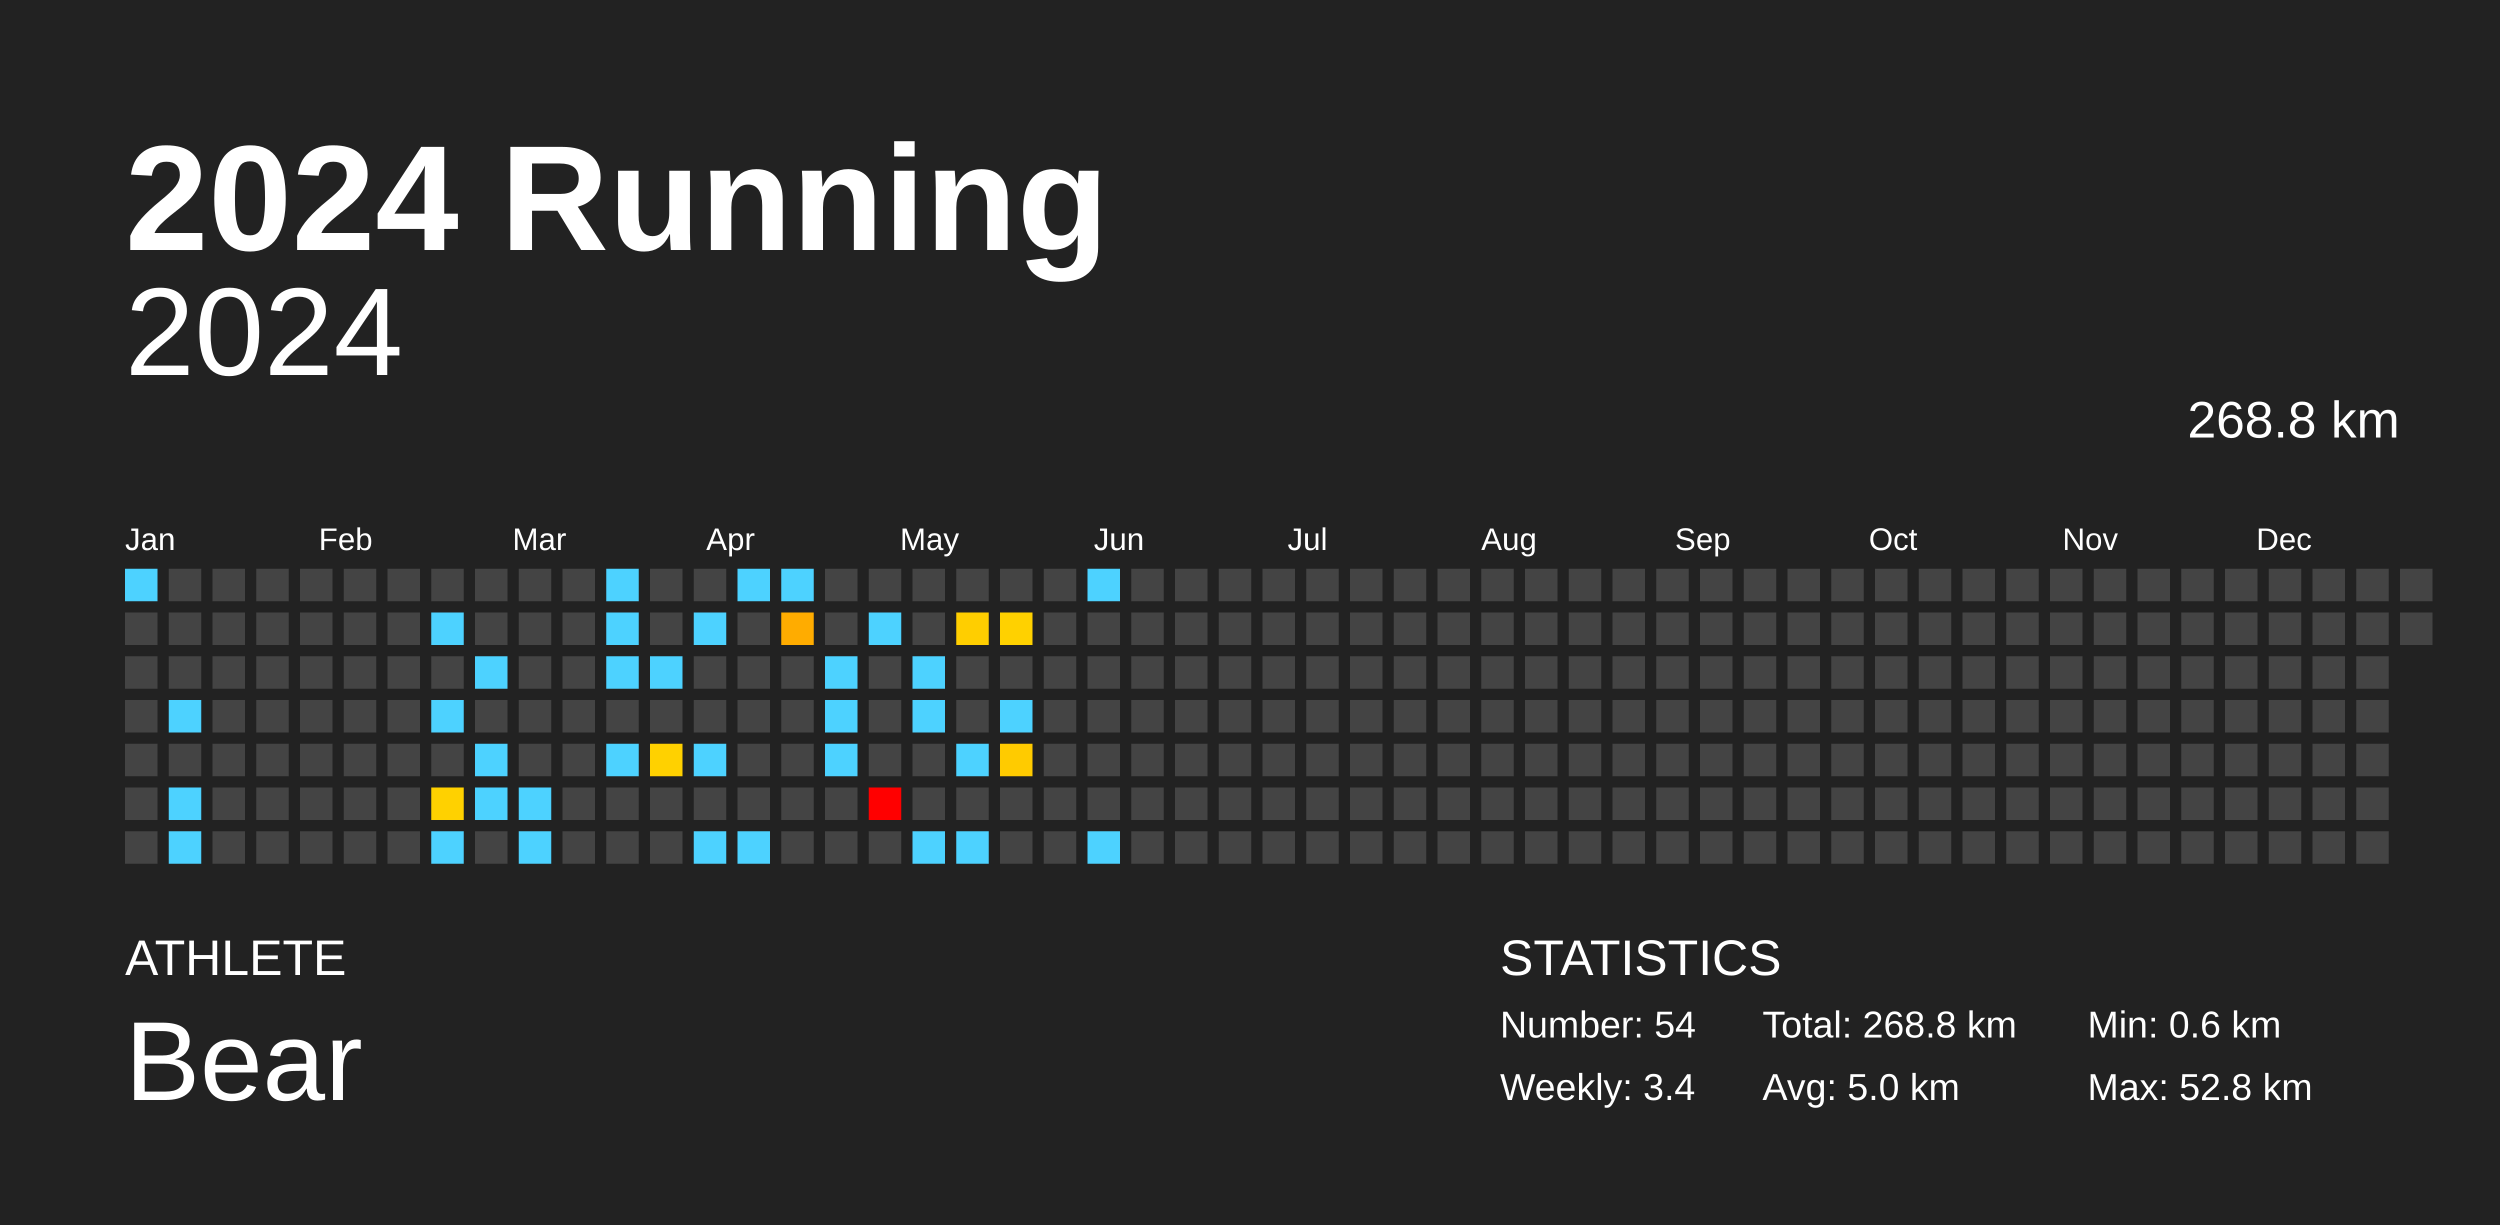
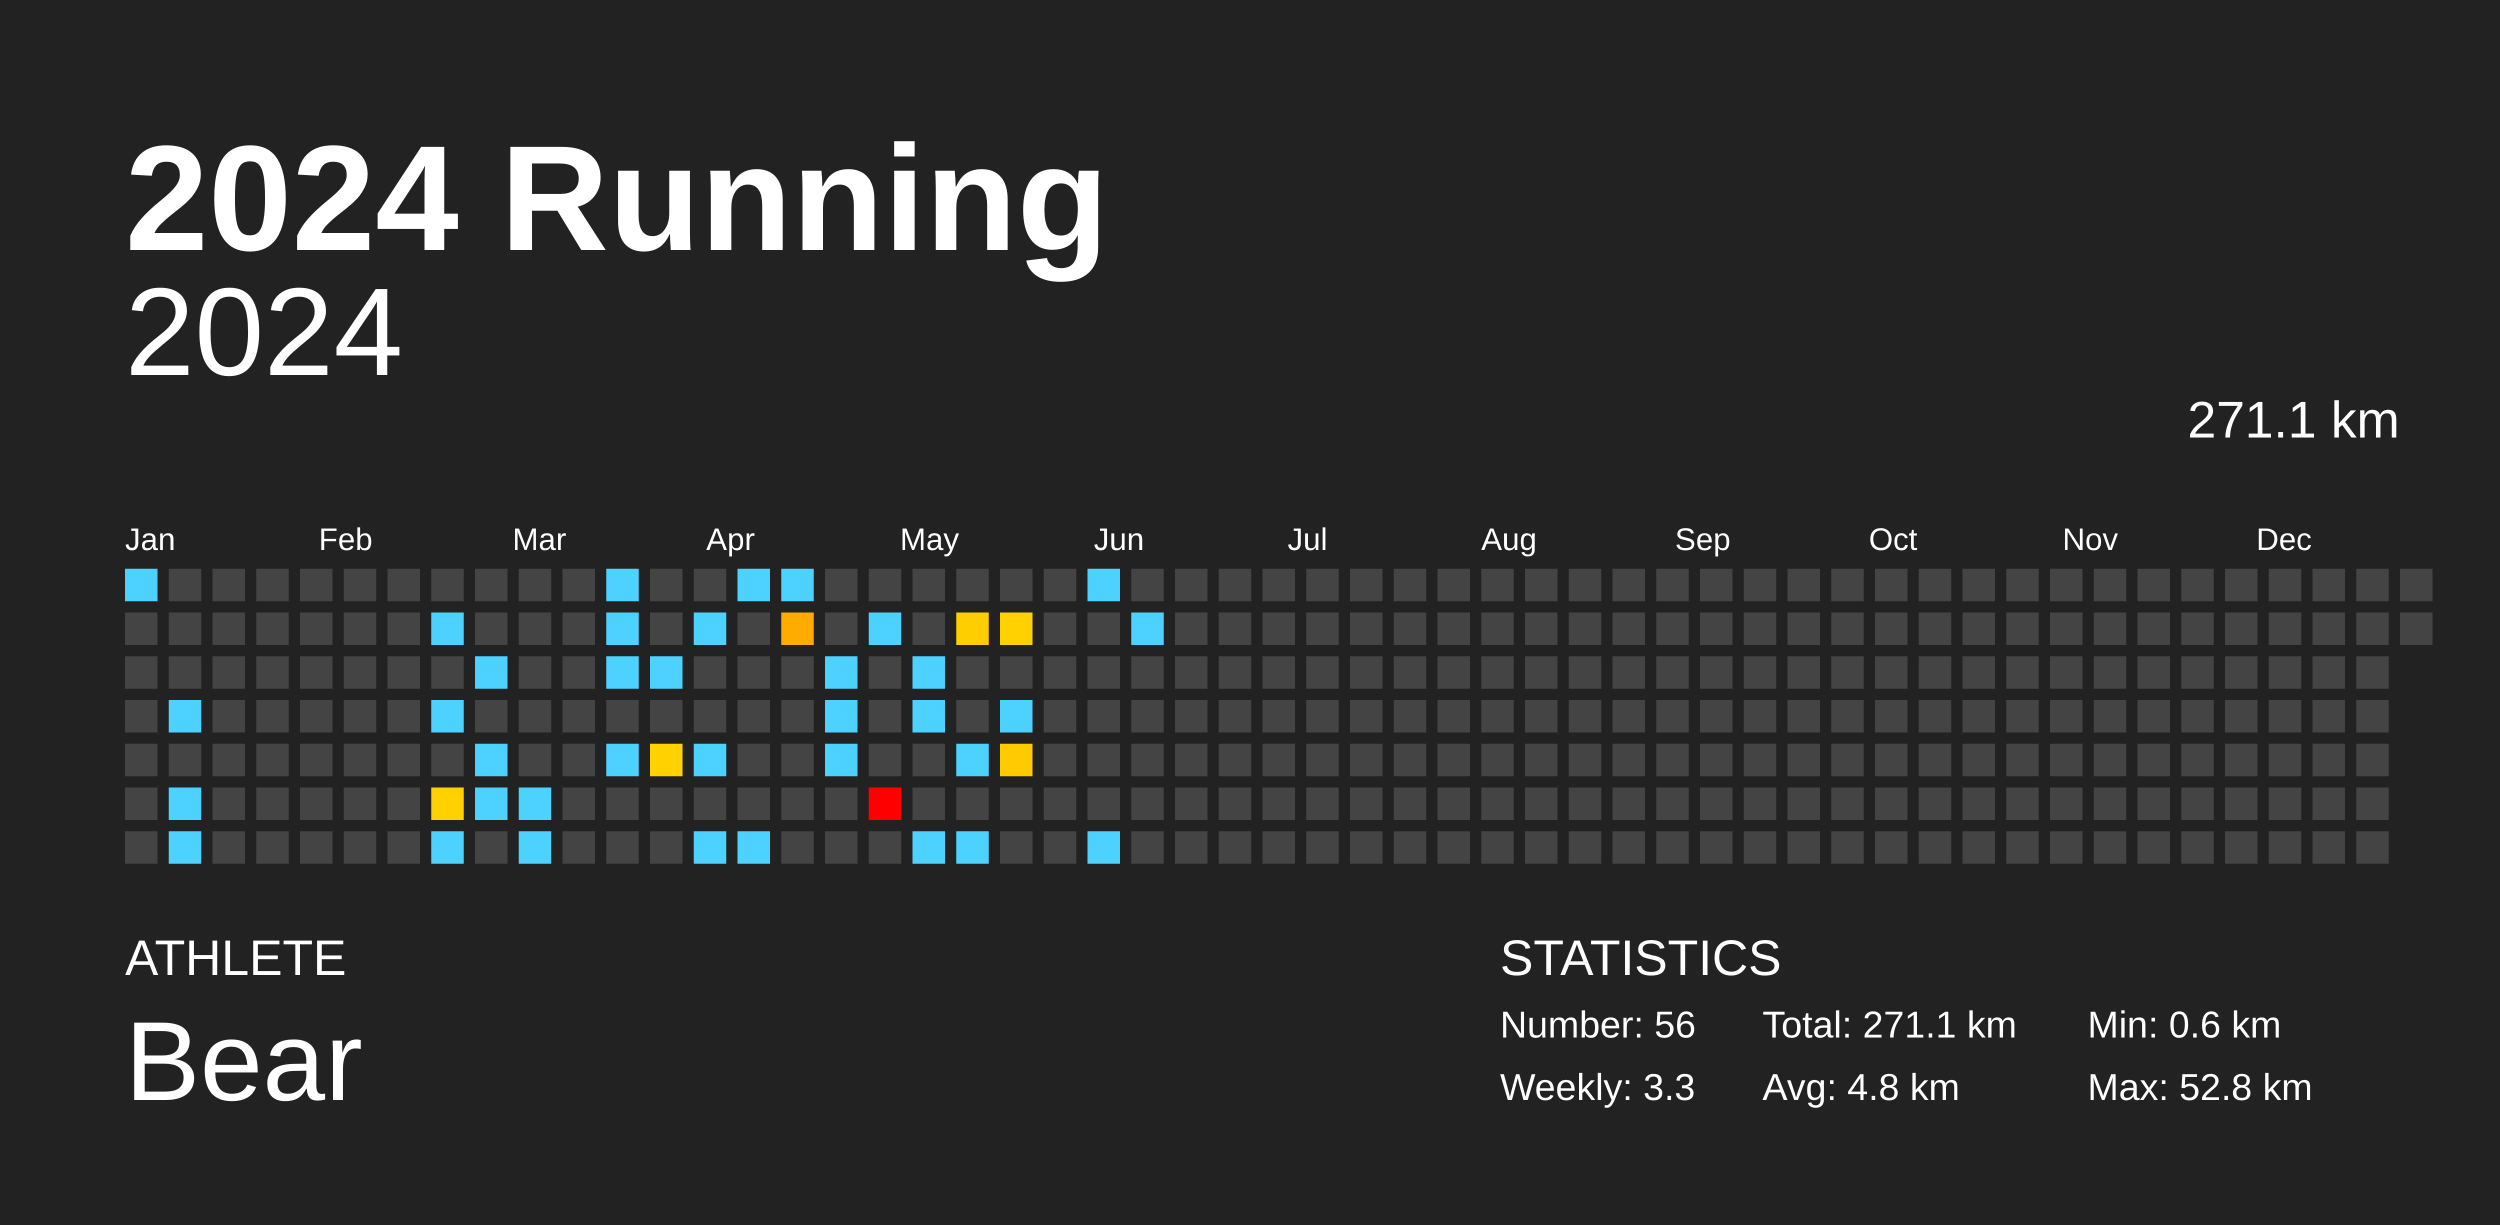
<svg xmlns="http://www.w3.org/2000/svg" baseProfile="full" height="98mm" version="1.1" viewBox="0,0,200,98" width="200mm">
  <defs />
  <rect fill="#222222" height="98" width="200" x="0" y="0" />
  <text fill="#FFFFFF" style="font-size:12px; font-family:Arial; font-weight:bold;" x="10" y="20">2024 Running</text>
  <text fill="#FFFFFF" style="font-size:4px; font-family:Arial" x="10" y="78">ATHLETE</text>
  <text fill="#FFFFFF" style="font-size:9px; font-family:Arial" x="10" y="88">Bear</text>
  <text fill="#FFFFFF" style="font-size:4px; font-family:Arial" x="120" y="78">STATISTICS</text>
-   <text fill="#FFFFFF" style="font-size:3px; font-family:Arial" x="120" y="83">Number: 54</text>
-   <text fill="#FFFFFF" style="font-size:3px; font-family:Arial" x="120" y="88">Weekly: 3.4</text>
-   <text fill="#FFFFFF" style="font-size:3px; font-family:Arial" x="141" y="83">Total: 268.8 km</text>
-   <text fill="#FFFFFF" style="font-size:3px; font-family:Arial" x="141" y="88">Avg: 5.0 km</text>
+   <text fill="#FFFFFF" style="font-size:3px; font-family:Arial" x="120" y="83">Number: 56</text>
+   <text fill="#FFFFFF" style="font-size:3px; font-family:Arial" x="120" y="88">Weekly: 3.3</text>
+   <text fill="#FFFFFF" style="font-size:3px; font-family:Arial" x="141" y="83">Total: 271.1 km</text>
+   <text fill="#FFFFFF" style="font-size:3px; font-family:Arial" x="141" y="88">Avg: 4.8 km</text>
  <text fill="#FFFFFF" style="font-size:3px; font-family:Arial" x="167" y="83">Min: 0.6 km</text>
  <text fill="#FFFFFF" style="font-size:3px; font-family:Arial" x="167" y="88">Max: 52.8 km</text>
  <text alignment-baseline="hanging" fill="#FFFFFF" style="font-size:10.0px; font-family:Arial;" x="10" y="30">2024</text>
-   <text alignment-baseline="hanging" fill="#FFFFFF" style="font-size:4.125px; font-family:Arial;" x="175" y="35">268.8 km</text>
+   <text alignment-baseline="hanging" fill="#FFFFFF" style="font-size:4.125px; font-family:Arial;" x="175" y="35">271.1 km</text>
  <text fill="#FFFFFF" style="font-size:2.5px; font-family:Arial" x="10.0" y="44">Jan</text>
  <text fill="#FFFFFF" style="font-size:2.5px; font-family:Arial" x="25.5" y="44">Feb</text>
  <text fill="#FFFFFF" style="font-size:2.5px; font-family:Arial" x="41.0" y="44">Mar</text>
  <text fill="#FFFFFF" style="font-size:2.5px; font-family:Arial" x="56.5" y="44">Apr</text>
  <text fill="#FFFFFF" style="font-size:2.5px; font-family:Arial" x="72.0" y="44">May</text>
  <text fill="#FFFFFF" style="font-size:2.5px; font-family:Arial" x="87.5" y="44">Jun</text>
  <text fill="#FFFFFF" style="font-size:2.5px; font-family:Arial" x="103.0" y="44">Jul</text>
  <text fill="#FFFFFF" style="font-size:2.5px; font-family:Arial" x="118.5" y="44">Aug</text>
  <text fill="#FFFFFF" style="font-size:2.5px; font-family:Arial" x="134.0" y="44">Sep</text>
  <text fill="#FFFFFF" style="font-size:2.5px; font-family:Arial" x="149.5" y="44">Oct</text>
  <text fill="#FFFFFF" style="font-size:2.5px; font-family:Arial" x="165.0" y="44">Nov</text>
  <text fill="#FFFFFF" style="font-size:2.5px; font-family:Arial" x="180.5" y="44">Dec</text>
  <rect fill="#4dd2ff" height="2.6" width="2.6" x="10.0" y="45.5" />
  <rect fill="#444444" height="2.6" width="2.6" x="10.0" y="49.0" />
  <rect fill="#444444" height="2.6" width="2.6" x="10.0" y="52.5" />
  <rect fill="#444444" height="2.6" width="2.6" x="10.0" y="56.0" />
  <rect fill="#444444" height="2.6" width="2.6" x="10.0" y="59.5" />
  <rect fill="#444444" height="2.6" width="2.6" x="10.0" y="63.0" />
  <rect fill="#444444" height="2.6" width="2.6" x="10.0" y="66.5" />
  <rect fill="#444444" height="2.6" width="2.6" x="13.5" y="45.5" />
  <rect fill="#444444" height="2.6" width="2.6" x="13.5" y="49.0" />
  <rect fill="#444444" height="2.6" width="2.6" x="13.5" y="52.5" />
  <rect fill="#4dd2ff" height="2.6" width="2.6" x="13.5" y="56.0" />
  <rect fill="#444444" height="2.6" width="2.6" x="13.5" y="59.5" />
  <rect fill="#4dd2ff" height="2.6" width="2.6" x="13.5" y="63.0" />
  <rect fill="#4dd2ff" height="2.6" width="2.6" x="13.5" y="66.5" />
  <rect fill="#444444" height="2.6" width="2.6" x="17.0" y="45.5" />
  <rect fill="#444444" height="2.6" width="2.6" x="17.0" y="49.0" />
  <rect fill="#444444" height="2.6" width="2.6" x="17.0" y="52.5" />
  <rect fill="#444444" height="2.6" width="2.6" x="17.0" y="56.0" />
  <rect fill="#444444" height="2.6" width="2.6" x="17.0" y="59.5" />
  <rect fill="#444444" height="2.6" width="2.6" x="17.0" y="63.0" />
  <rect fill="#444444" height="2.6" width="2.6" x="17.0" y="66.5" />
  <rect fill="#444444" height="2.6" width="2.6" x="20.5" y="45.5" />
  <rect fill="#444444" height="2.6" width="2.6" x="20.5" y="49.0" />
  <rect fill="#444444" height="2.6" width="2.6" x="20.5" y="52.5" />
  <rect fill="#444444" height="2.6" width="2.6" x="20.5" y="56.0" />
  <rect fill="#444444" height="2.6" width="2.6" x="20.5" y="59.5" />
  <rect fill="#444444" height="2.6" width="2.6" x="20.5" y="63.0" />
  <rect fill="#444444" height="2.6" width="2.6" x="20.5" y="66.5" />
  <rect fill="#444444" height="2.6" width="2.6" x="24.0" y="45.5" />
  <rect fill="#444444" height="2.6" width="2.6" x="24.0" y="49.0" />
  <rect fill="#444444" height="2.6" width="2.6" x="24.0" y="52.5" />
  <rect fill="#444444" height="2.6" width="2.6" x="24.0" y="56.0" />
  <rect fill="#444444" height="2.6" width="2.6" x="24.0" y="59.5" />
  <rect fill="#444444" height="2.6" width="2.6" x="24.0" y="63.0" />
  <rect fill="#444444" height="2.6" width="2.6" x="24.0" y="66.5" />
  <rect fill="#444444" height="2.6" width="2.6" x="27.5" y="45.5" />
  <rect fill="#444444" height="2.6" width="2.6" x="27.5" y="49.0" />
  <rect fill="#444444" height="2.6" width="2.6" x="27.5" y="52.5" />
  <rect fill="#444444" height="2.6" width="2.6" x="27.5" y="56.0" />
  <rect fill="#444444" height="2.6" width="2.6" x="27.5" y="59.5" />
  <rect fill="#444444" height="2.6" width="2.6" x="27.5" y="63.0" />
  <rect fill="#444444" height="2.6" width="2.6" x="27.5" y="66.5" />
  <rect fill="#444444" height="2.6" width="2.6" x="31.0" y="45.5" />
  <rect fill="#444444" height="2.6" width="2.6" x="31.0" y="49.0" />
  <rect fill="#444444" height="2.6" width="2.6" x="31.0" y="52.5" />
  <rect fill="#444444" height="2.6" width="2.6" x="31.0" y="56.0" />
  <rect fill="#444444" height="2.6" width="2.6" x="31.0" y="59.5" />
  <rect fill="#444444" height="2.6" width="2.6" x="31.0" y="63.0" />
  <rect fill="#444444" height="2.6" width="2.6" x="31.0" y="66.5" />
  <rect fill="#444444" height="2.6" width="2.6" x="34.5" y="45.5" />
  <rect fill="#4dd2ff" height="2.6" width="2.6" x="34.5" y="49.0" />
  <rect fill="#444444" height="2.6" width="2.6" x="34.5" y="52.5" />
  <rect fill="#4dd2ff" height="2.6" width="2.6" x="34.5" y="56.0" />
  <rect fill="#444444" height="2.6" width="2.6" x="34.5" y="59.5" />
  <rect fill="#ffd100" height="2.6" width="2.6" x="34.5" y="63.0" />
  <rect fill="#4dd2ff" height="2.6" width="2.6" x="34.5" y="66.5" />
  <rect fill="#444444" height="2.6" width="2.6" x="38.0" y="45.5" />
  <rect fill="#444444" height="2.6" width="2.6" x="38.0" y="49.0" />
  <rect fill="#4dd2ff" height="2.6" width="2.6" x="38.0" y="52.5" />
  <rect fill="#444444" height="2.6" width="2.6" x="38.0" y="56.0" />
  <rect fill="#4dd2ff" height="2.6" width="2.6" x="38.0" y="59.5" />
  <rect fill="#4dd2ff" height="2.6" width="2.6" x="38.0" y="63.0" />
  <rect fill="#444444" height="2.6" width="2.6" x="38.0" y="66.5" />
  <rect fill="#444444" height="2.6" width="2.6" x="41.5" y="45.5" />
  <rect fill="#444444" height="2.6" width="2.6" x="41.5" y="49.0" />
  <rect fill="#444444" height="2.6" width="2.6" x="41.5" y="52.5" />
  <rect fill="#444444" height="2.6" width="2.6" x="41.5" y="56.0" />
  <rect fill="#444444" height="2.6" width="2.6" x="41.5" y="59.5" />
  <rect fill="#4dd2ff" height="2.6" width="2.6" x="41.5" y="63.0" />
  <rect fill="#4dd2ff" height="2.6" width="2.6" x="41.5" y="66.5" />
  <rect fill="#444444" height="2.6" width="2.6" x="45.0" y="45.5" />
  <rect fill="#444444" height="2.6" width="2.6" x="45.0" y="49.0" />
  <rect fill="#444444" height="2.6" width="2.6" x="45.0" y="52.5" />
  <rect fill="#444444" height="2.6" width="2.6" x="45.0" y="56.0" />
  <rect fill="#444444" height="2.6" width="2.6" x="45.0" y="59.5" />
  <rect fill="#444444" height="2.6" width="2.6" x="45.0" y="63.0" />
  <rect fill="#444444" height="2.6" width="2.6" x="45.0" y="66.5" />
  <rect fill="#4dd2ff" height="2.6" width="2.6" x="48.5" y="45.5" />
  <rect fill="#4dd2ff" height="2.6" width="2.6" x="48.5" y="49.0" />
  <rect fill="#4dd2ff" height="2.6" width="2.6" x="48.5" y="52.5" />
  <rect fill="#444444" height="2.6" width="2.6" x="48.5" y="56.0" />
  <rect fill="#4dd2ff" height="2.6" width="2.6" x="48.5" y="59.5" />
  <rect fill="#444444" height="2.6" width="2.6" x="48.5" y="63.0" />
  <rect fill="#444444" height="2.6" width="2.6" x="48.5" y="66.5" />
  <rect fill="#444444" height="2.6" width="2.6" x="52.0" y="45.5" />
  <rect fill="#444444" height="2.6" width="2.6" x="52.0" y="49.0" />
  <rect fill="#4dd2ff" height="2.6" width="2.6" x="52.0" y="52.5" />
  <rect fill="#444444" height="2.6" width="2.6" x="52.0" y="56.0" />
  <rect fill="#ffd100" height="2.6" width="2.6" x="52.0" y="59.5" />
  <rect fill="#444444" height="2.6" width="2.6" x="52.0" y="63.0" />
  <rect fill="#444444" height="2.6" width="2.6" x="52.0" y="66.5" />
  <rect fill="#444444" height="2.6" width="2.6" x="55.5" y="45.5" />
  <rect fill="#4dd2ff" height="2.6" width="2.6" x="55.5" y="49.0" />
  <rect fill="#444444" height="2.6" width="2.6" x="55.5" y="52.5" />
  <rect fill="#444444" height="2.6" width="2.6" x="55.5" y="56.0" />
  <rect fill="#4dd2ff" height="2.6" width="2.6" x="55.5" y="59.5" />
  <rect fill="#444444" height="2.6" width="2.6" x="55.5" y="63.0" />
  <rect fill="#4dd2ff" height="2.6" width="2.6" x="55.5" y="66.5" />
  <rect fill="#4dd2ff" height="2.6" width="2.6" x="59.0" y="45.5" />
  <rect fill="#444444" height="2.6" width="2.6" x="59.0" y="49.0" />
  <rect fill="#444444" height="2.6" width="2.6" x="59.0" y="52.5" />
  <rect fill="#444444" height="2.6" width="2.6" x="59.0" y="56.0" />
  <rect fill="#444444" height="2.6" width="2.6" x="59.0" y="59.5" />
  <rect fill="#444444" height="2.6" width="2.6" x="59.0" y="63.0" />
  <rect fill="#4dd2ff" height="2.6" width="2.6" x="59.0" y="66.5" />
  <rect fill="#4dd2ff" height="2.6" width="2.6" x="62.5" y="45.5" />
  <rect fill="#ffac00" height="2.6" width="2.6" x="62.5" y="49.0" />
  <rect fill="#444444" height="2.6" width="2.6" x="62.5" y="52.5" />
  <rect fill="#444444" height="2.6" width="2.6" x="62.5" y="56.0" />
  <rect fill="#444444" height="2.6" width="2.6" x="62.5" y="59.5" />
  <rect fill="#444444" height="2.6" width="2.6" x="62.5" y="63.0" />
  <rect fill="#444444" height="2.6" width="2.6" x="62.5" y="66.5" />
  <rect fill="#444444" height="2.6" width="2.6" x="66.0" y="45.5" />
  <rect fill="#444444" height="2.6" width="2.6" x="66.0" y="49.0" />
  <rect fill="#4dd2ff" height="2.6" width="2.6" x="66.0" y="52.5" />
  <rect fill="#4dd2ff" height="2.6" width="2.6" x="66.0" y="56.0" />
  <rect fill="#4dd2ff" height="2.6" width="2.6" x="66.0" y="59.5" />
  <rect fill="#444444" height="2.6" width="2.6" x="66.0" y="63.0" />
  <rect fill="#444444" height="2.6" width="2.6" x="66.0" y="66.5" />
  <rect fill="#444444" height="2.6" width="2.6" x="69.5" y="45.5" />
  <rect fill="#4dd2ff" height="2.6" width="2.6" x="69.5" y="49.0" />
  <rect fill="#444444" height="2.6" width="2.6" x="69.5" y="52.5" />
  <rect fill="#444444" height="2.6" width="2.6" x="69.5" y="56.0" />
  <rect fill="#444444" height="2.6" width="2.6" x="69.5" y="59.5" />
  <rect fill="red" height="2.6" width="2.6" x="69.5" y="63.0" />
  <rect fill="#444444" height="2.6" width="2.6" x="69.5" y="66.5" />
  <rect fill="#444444" height="2.6" width="2.6" x="73.0" y="45.5" />
  <rect fill="#444444" height="2.6" width="2.6" x="73.0" y="49.0" />
  <rect fill="#4dd2ff" height="2.6" width="2.6" x="73.0" y="52.5" />
  <rect fill="#4dd2ff" height="2.6" width="2.6" x="73.0" y="56.0" />
  <rect fill="#444444" height="2.6" width="2.6" x="73.0" y="59.5" />
  <rect fill="#444444" height="2.6" width="2.6" x="73.0" y="63.0" />
  <rect fill="#4dd2ff" height="2.6" width="2.6" x="73.0" y="66.5" />
  <rect fill="#444444" height="2.6" width="2.6" x="76.5" y="45.5" />
  <rect fill="#ffce00" height="2.6" width="2.6" x="76.5" y="49.0" />
  <rect fill="#444444" height="2.6" width="2.6" x="76.5" y="52.5" />
  <rect fill="#444444" height="2.6" width="2.6" x="76.5" y="56.0" />
  <rect fill="#4dd2ff" height="2.6" width="2.6" x="76.5" y="59.5" />
  <rect fill="#444444" height="2.6" width="2.6" x="76.5" y="63.0" />
  <rect fill="#4dd2ff" height="2.6" width="2.6" x="76.5" y="66.5" />
  <rect fill="#444444" height="2.6" width="2.6" x="80.0" y="45.5" />
  <rect fill="#ffd100" height="2.6" width="2.6" x="80.0" y="49.0" />
  <rect fill="#444444" height="2.6" width="2.6" x="80.0" y="52.5" />
  <rect fill="#4dd2ff" height="2.6" width="2.6" x="80.0" y="56.0" />
  <rect fill="#ffcb00" height="2.6" width="2.6" x="80.0" y="59.5" />
  <rect fill="#444444" height="2.6" width="2.6" x="80.0" y="63.0" />
  <rect fill="#444444" height="2.6" width="2.6" x="80.0" y="66.5" />
  <rect fill="#444444" height="2.6" width="2.6" x="83.5" y="45.5" />
  <rect fill="#444444" height="2.6" width="2.6" x="83.5" y="49.0" />
  <rect fill="#444444" height="2.6" width="2.6" x="83.5" y="52.5" />
  <rect fill="#444444" height="2.6" width="2.6" x="83.5" y="56.0" />
  <rect fill="#444444" height="2.6" width="2.6" x="83.5" y="59.5" />
  <rect fill="#444444" height="2.6" width="2.6" x="83.5" y="63.0" />
  <rect fill="#444444" height="2.6" width="2.6" x="83.5" y="66.5" />
  <rect fill="#4dd2ff" height="2.6" width="2.6" x="87.0" y="45.5" />
  <rect fill="#444444" height="2.6" width="2.6" x="87.0" y="49.0" />
  <rect fill="#444444" height="2.6" width="2.6" x="87.0" y="52.5" />
  <rect fill="#444444" height="2.6" width="2.6" x="87.0" y="56.0" />
  <rect fill="#444444" height="2.6" width="2.6" x="87.0" y="59.5" />
  <rect fill="#444444" height="2.6" width="2.6" x="87.0" y="63.0" />
  <rect fill="#4dd2ff" height="2.6" width="2.6" x="87.0" y="66.5" />
  <rect fill="#444444" height="2.6" width="2.6" x="90.5" y="45.5" />
-   <rect fill="#444444" height="2.6" width="2.6" x="90.5" y="49.0" />
+   <rect fill="#4dd2ff" height="2.6" width="2.6" x="90.5" y="49.0" />
  <rect fill="#444444" height="2.6" width="2.6" x="90.5" y="52.5" />
  <rect fill="#444444" height="2.6" width="2.6" x="90.5" y="56.0" />
  <rect fill="#444444" height="2.6" width="2.6" x="90.5" y="59.5" />
  <rect fill="#444444" height="2.6" width="2.6" x="90.5" y="63.0" />
  <rect fill="#444444" height="2.6" width="2.6" x="90.5" y="66.5" />
  <rect fill="#444444" height="2.6" width="2.6" x="94.0" y="45.5" />
  <rect fill="#444444" height="2.6" width="2.6" x="94.0" y="49.0" />
  <rect fill="#444444" height="2.6" width="2.6" x="94.0" y="52.5" />
  <rect fill="#444444" height="2.6" width="2.6" x="94.0" y="56.0" />
  <rect fill="#444444" height="2.6" width="2.6" x="94.0" y="59.5" />
  <rect fill="#444444" height="2.6" width="2.6" x="94.0" y="63.0" />
  <rect fill="#444444" height="2.6" width="2.6" x="94.0" y="66.5" />
  <rect fill="#444444" height="2.6" width="2.6" x="97.5" y="45.5" />
  <rect fill="#444444" height="2.6" width="2.6" x="97.5" y="49.0" />
  <rect fill="#444444" height="2.6" width="2.6" x="97.5" y="52.5" />
  <rect fill="#444444" height="2.6" width="2.6" x="97.5" y="56.0" />
  <rect fill="#444444" height="2.6" width="2.6" x="97.5" y="59.5" />
  <rect fill="#444444" height="2.6" width="2.6" x="97.5" y="63.0" />
  <rect fill="#444444" height="2.6" width="2.6" x="97.5" y="66.5" />
  <rect fill="#444444" height="2.6" width="2.6" x="101.0" y="45.5" />
  <rect fill="#444444" height="2.6" width="2.6" x="101.0" y="49.0" />
  <rect fill="#444444" height="2.6" width="2.6" x="101.0" y="52.5" />
  <rect fill="#444444" height="2.6" width="2.6" x="101.0" y="56.0" />
  <rect fill="#444444" height="2.6" width="2.6" x="101.0" y="59.5" />
  <rect fill="#444444" height="2.6" width="2.6" x="101.0" y="63.0" />
  <rect fill="#444444" height="2.6" width="2.6" x="101.0" y="66.5" />
  <rect fill="#444444" height="2.6" width="2.6" x="104.5" y="45.5" />
  <rect fill="#444444" height="2.6" width="2.6" x="104.5" y="49.0" />
  <rect fill="#444444" height="2.6" width="2.6" x="104.5" y="52.5" />
  <rect fill="#444444" height="2.6" width="2.6" x="104.5" y="56.0" />
  <rect fill="#444444" height="2.6" width="2.6" x="104.5" y="59.5" />
  <rect fill="#444444" height="2.6" width="2.6" x="104.5" y="63.0" />
  <rect fill="#444444" height="2.6" width="2.6" x="104.5" y="66.5" />
  <rect fill="#444444" height="2.6" width="2.6" x="108.0" y="45.5" />
  <rect fill="#444444" height="2.6" width="2.6" x="108.0" y="49.0" />
  <rect fill="#444444" height="2.6" width="2.6" x="108.0" y="52.5" />
  <rect fill="#444444" height="2.6" width="2.6" x="108.0" y="56.0" />
  <rect fill="#444444" height="2.6" width="2.6" x="108.0" y="59.5" />
  <rect fill="#444444" height="2.6" width="2.6" x="108.0" y="63.0" />
  <rect fill="#444444" height="2.6" width="2.6" x="108.0" y="66.5" />
  <rect fill="#444444" height="2.6" width="2.6" x="111.5" y="45.5" />
  <rect fill="#444444" height="2.6" width="2.6" x="111.5" y="49.0" />
  <rect fill="#444444" height="2.6" width="2.6" x="111.5" y="52.5" />
  <rect fill="#444444" height="2.6" width="2.6" x="111.5" y="56.0" />
  <rect fill="#444444" height="2.6" width="2.6" x="111.5" y="59.5" />
  <rect fill="#444444" height="2.6" width="2.6" x="111.5" y="63.0" />
  <rect fill="#444444" height="2.6" width="2.6" x="111.5" y="66.5" />
  <rect fill="#444444" height="2.6" width="2.6" x="115.0" y="45.5" />
  <rect fill="#444444" height="2.6" width="2.6" x="115.0" y="49.0" />
  <rect fill="#444444" height="2.6" width="2.6" x="115.0" y="52.5" />
  <rect fill="#444444" height="2.6" width="2.6" x="115.0" y="56.0" />
  <rect fill="#444444" height="2.6" width="2.6" x="115.0" y="59.5" />
  <rect fill="#444444" height="2.6" width="2.6" x="115.0" y="63.0" />
  <rect fill="#444444" height="2.6" width="2.6" x="115.0" y="66.5" />
  <rect fill="#444444" height="2.6" width="2.6" x="118.5" y="45.5" />
  <rect fill="#444444" height="2.6" width="2.6" x="118.5" y="49.0" />
  <rect fill="#444444" height="2.6" width="2.6" x="118.5" y="52.5" />
  <rect fill="#444444" height="2.6" width="2.6" x="118.5" y="56.0" />
  <rect fill="#444444" height="2.6" width="2.6" x="118.5" y="59.5" />
  <rect fill="#444444" height="2.6" width="2.6" x="118.5" y="63.0" />
  <rect fill="#444444" height="2.6" width="2.6" x="118.5" y="66.5" />
  <rect fill="#444444" height="2.6" width="2.6" x="122.0" y="45.5" />
  <rect fill="#444444" height="2.6" width="2.6" x="122.0" y="49.0" />
  <rect fill="#444444" height="2.6" width="2.6" x="122.0" y="52.5" />
  <rect fill="#444444" height="2.6" width="2.6" x="122.0" y="56.0" />
  <rect fill="#444444" height="2.6" width="2.6" x="122.0" y="59.5" />
  <rect fill="#444444" height="2.6" width="2.6" x="122.0" y="63.0" />
  <rect fill="#444444" height="2.6" width="2.6" x="122.0" y="66.5" />
  <rect fill="#444444" height="2.6" width="2.6" x="125.5" y="45.5" />
  <rect fill="#444444" height="2.6" width="2.6" x="125.5" y="49.0" />
  <rect fill="#444444" height="2.6" width="2.6" x="125.5" y="52.5" />
  <rect fill="#444444" height="2.6" width="2.6" x="125.5" y="56.0" />
  <rect fill="#444444" height="2.6" width="2.6" x="125.5" y="59.5" />
  <rect fill="#444444" height="2.6" width="2.6" x="125.5" y="63.0" />
  <rect fill="#444444" height="2.6" width="2.6" x="125.5" y="66.5" />
  <rect fill="#444444" height="2.6" width="2.6" x="129.0" y="45.5" />
  <rect fill="#444444" height="2.6" width="2.6" x="129.0" y="49.0" />
  <rect fill="#444444" height="2.6" width="2.6" x="129.0" y="52.5" />
  <rect fill="#444444" height="2.6" width="2.6" x="129.0" y="56.0" />
  <rect fill="#444444" height="2.6" width="2.6" x="129.0" y="59.5" />
  <rect fill="#444444" height="2.6" width="2.6" x="129.0" y="63.0" />
  <rect fill="#444444" height="2.6" width="2.6" x="129.0" y="66.5" />
  <rect fill="#444444" height="2.6" width="2.6" x="132.5" y="45.5" />
  <rect fill="#444444" height="2.6" width="2.6" x="132.5" y="49.0" />
  <rect fill="#444444" height="2.6" width="2.6" x="132.5" y="52.5" />
  <rect fill="#444444" height="2.6" width="2.6" x="132.5" y="56.0" />
  <rect fill="#444444" height="2.6" width="2.6" x="132.5" y="59.5" />
  <rect fill="#444444" height="2.6" width="2.6" x="132.5" y="63.0" />
  <rect fill="#444444" height="2.6" width="2.6" x="132.5" y="66.5" />
  <rect fill="#444444" height="2.6" width="2.6" x="136.0" y="45.5" />
  <rect fill="#444444" height="2.6" width="2.6" x="136.0" y="49.0" />
  <rect fill="#444444" height="2.6" width="2.6" x="136.0" y="52.5" />
  <rect fill="#444444" height="2.6" width="2.6" x="136.0" y="56.0" />
  <rect fill="#444444" height="2.6" width="2.6" x="136.0" y="59.5" />
  <rect fill="#444444" height="2.6" width="2.6" x="136.0" y="63.0" />
  <rect fill="#444444" height="2.6" width="2.6" x="136.0" y="66.5" />
  <rect fill="#444444" height="2.6" width="2.6" x="139.5" y="45.5" />
  <rect fill="#444444" height="2.6" width="2.6" x="139.5" y="49.0" />
  <rect fill="#444444" height="2.6" width="2.6" x="139.5" y="52.5" />
  <rect fill="#444444" height="2.6" width="2.6" x="139.5" y="56.0" />
  <rect fill="#444444" height="2.6" width="2.6" x="139.5" y="59.5" />
  <rect fill="#444444" height="2.6" width="2.6" x="139.5" y="63.0" />
  <rect fill="#444444" height="2.6" width="2.6" x="139.5" y="66.5" />
  <rect fill="#444444" height="2.6" width="2.6" x="143.0" y="45.5" />
  <rect fill="#444444" height="2.6" width="2.6" x="143.0" y="49.0" />
  <rect fill="#444444" height="2.6" width="2.6" x="143.0" y="52.5" />
  <rect fill="#444444" height="2.6" width="2.6" x="143.0" y="56.0" />
  <rect fill="#444444" height="2.6" width="2.6" x="143.0" y="59.5" />
  <rect fill="#444444" height="2.6" width="2.6" x="143.0" y="63.0" />
  <rect fill="#444444" height="2.6" width="2.6" x="143.0" y="66.5" />
  <rect fill="#444444" height="2.6" width="2.6" x="146.5" y="45.5" />
  <rect fill="#444444" height="2.6" width="2.6" x="146.5" y="49.0" />
  <rect fill="#444444" height="2.6" width="2.6" x="146.5" y="52.5" />
  <rect fill="#444444" height="2.6" width="2.6" x="146.5" y="56.0" />
  <rect fill="#444444" height="2.6" width="2.6" x="146.5" y="59.5" />
  <rect fill="#444444" height="2.6" width="2.6" x="146.5" y="63.0" />
  <rect fill="#444444" height="2.6" width="2.6" x="146.5" y="66.5" />
  <rect fill="#444444" height="2.6" width="2.6" x="150.0" y="45.5" />
  <rect fill="#444444" height="2.6" width="2.6" x="150.0" y="49.0" />
  <rect fill="#444444" height="2.6" width="2.6" x="150.0" y="52.5" />
  <rect fill="#444444" height="2.6" width="2.6" x="150.0" y="56.0" />
  <rect fill="#444444" height="2.6" width="2.6" x="150.0" y="59.5" />
  <rect fill="#444444" height="2.6" width="2.6" x="150.0" y="63.0" />
  <rect fill="#444444" height="2.6" width="2.6" x="150.0" y="66.5" />
  <rect fill="#444444" height="2.6" width="2.6" x="153.5" y="45.5" />
  <rect fill="#444444" height="2.6" width="2.6" x="153.5" y="49.0" />
  <rect fill="#444444" height="2.6" width="2.6" x="153.5" y="52.5" />
  <rect fill="#444444" height="2.6" width="2.6" x="153.5" y="56.0" />
  <rect fill="#444444" height="2.6" width="2.6" x="153.5" y="59.5" />
  <rect fill="#444444" height="2.6" width="2.6" x="153.5" y="63.0" />
  <rect fill="#444444" height="2.6" width="2.6" x="153.5" y="66.5" />
  <rect fill="#444444" height="2.6" width="2.6" x="157.0" y="45.5" />
  <rect fill="#444444" height="2.6" width="2.6" x="157.0" y="49.0" />
  <rect fill="#444444" height="2.6" width="2.6" x="157.0" y="52.5" />
  <rect fill="#444444" height="2.6" width="2.6" x="157.0" y="56.0" />
  <rect fill="#444444" height="2.6" width="2.6" x="157.0" y="59.5" />
  <rect fill="#444444" height="2.6" width="2.6" x="157.0" y="63.0" />
  <rect fill="#444444" height="2.6" width="2.6" x="157.0" y="66.5" />
  <rect fill="#444444" height="2.6" width="2.6" x="160.5" y="45.5" />
  <rect fill="#444444" height="2.6" width="2.6" x="160.5" y="49.0" />
  <rect fill="#444444" height="2.6" width="2.6" x="160.5" y="52.5" />
  <rect fill="#444444" height="2.6" width="2.6" x="160.5" y="56.0" />
  <rect fill="#444444" height="2.6" width="2.6" x="160.5" y="59.5" />
  <rect fill="#444444" height="2.6" width="2.6" x="160.5" y="63.0" />
  <rect fill="#444444" height="2.6" width="2.6" x="160.5" y="66.5" />
  <rect fill="#444444" height="2.6" width="2.6" x="164.0" y="45.5" />
  <rect fill="#444444" height="2.6" width="2.6" x="164.0" y="49.0" />
  <rect fill="#444444" height="2.6" width="2.6" x="164.0" y="52.5" />
  <rect fill="#444444" height="2.6" width="2.6" x="164.0" y="56.0" />
  <rect fill="#444444" height="2.6" width="2.6" x="164.0" y="59.5" />
  <rect fill="#444444" height="2.6" width="2.6" x="164.0" y="63.0" />
  <rect fill="#444444" height="2.6" width="2.6" x="164.0" y="66.5" />
  <rect fill="#444444" height="2.6" width="2.6" x="167.5" y="45.5" />
  <rect fill="#444444" height="2.6" width="2.6" x="167.5" y="49.0" />
  <rect fill="#444444" height="2.6" width="2.6" x="167.5" y="52.5" />
  <rect fill="#444444" height="2.6" width="2.6" x="167.5" y="56.0" />
  <rect fill="#444444" height="2.6" width="2.6" x="167.5" y="59.5" />
  <rect fill="#444444" height="2.6" width="2.6" x="167.5" y="63.0" />
  <rect fill="#444444" height="2.6" width="2.6" x="167.5" y="66.5" />
  <rect fill="#444444" height="2.6" width="2.6" x="171.0" y="45.5" />
  <rect fill="#444444" height="2.6" width="2.6" x="171.0" y="49.0" />
  <rect fill="#444444" height="2.6" width="2.6" x="171.0" y="52.5" />
  <rect fill="#444444" height="2.6" width="2.6" x="171.0" y="56.0" />
  <rect fill="#444444" height="2.6" width="2.6" x="171.0" y="59.5" />
  <rect fill="#444444" height="2.6" width="2.6" x="171.0" y="63.0" />
  <rect fill="#444444" height="2.6" width="2.6" x="171.0" y="66.5" />
  <rect fill="#444444" height="2.6" width="2.6" x="174.5" y="45.5" />
  <rect fill="#444444" height="2.6" width="2.6" x="174.5" y="49.0" />
  <rect fill="#444444" height="2.6" width="2.6" x="174.5" y="52.5" />
  <rect fill="#444444" height="2.6" width="2.6" x="174.5" y="56.0" />
  <rect fill="#444444" height="2.6" width="2.6" x="174.5" y="59.5" />
  <rect fill="#444444" height="2.6" width="2.6" x="174.5" y="63.0" />
  <rect fill="#444444" height="2.6" width="2.6" x="174.5" y="66.5" />
  <rect fill="#444444" height="2.6" width="2.6" x="178.0" y="45.5" />
  <rect fill="#444444" height="2.6" width="2.6" x="178.0" y="49.0" />
  <rect fill="#444444" height="2.6" width="2.6" x="178.0" y="52.5" />
  <rect fill="#444444" height="2.6" width="2.6" x="178.0" y="56.0" />
  <rect fill="#444444" height="2.6" width="2.6" x="178.0" y="59.5" />
  <rect fill="#444444" height="2.6" width="2.6" x="178.0" y="63.0" />
  <rect fill="#444444" height="2.6" width="2.6" x="178.0" y="66.5" />
  <rect fill="#444444" height="2.6" width="2.6" x="181.5" y="45.5" />
  <rect fill="#444444" height="2.6" width="2.6" x="181.5" y="49.0" />
  <rect fill="#444444" height="2.6" width="2.6" x="181.5" y="52.5" />
  <rect fill="#444444" height="2.6" width="2.6" x="181.5" y="56.0" />
  <rect fill="#444444" height="2.6" width="2.6" x="181.5" y="59.5" />
  <rect fill="#444444" height="2.6" width="2.6" x="181.5" y="63.0" />
  <rect fill="#444444" height="2.6" width="2.6" x="181.5" y="66.5" />
  <rect fill="#444444" height="2.6" width="2.6" x="185.0" y="45.5" />
  <rect fill="#444444" height="2.6" width="2.6" x="185.0" y="49.0" />
  <rect fill="#444444" height="2.6" width="2.6" x="185.0" y="52.5" />
  <rect fill="#444444" height="2.6" width="2.6" x="185.0" y="56.0" />
  <rect fill="#444444" height="2.6" width="2.6" x="185.0" y="59.5" />
  <rect fill="#444444" height="2.6" width="2.6" x="185.0" y="63.0" />
  <rect fill="#444444" height="2.6" width="2.6" x="185.0" y="66.5" />
  <rect fill="#444444" height="2.6" width="2.6" x="188.5" y="45.5" />
  <rect fill="#444444" height="2.6" width="2.6" x="188.5" y="49.0" />
  <rect fill="#444444" height="2.6" width="2.6" x="188.5" y="52.5" />
  <rect fill="#444444" height="2.6" width="2.6" x="188.5" y="56.0" />
  <rect fill="#444444" height="2.6" width="2.6" x="188.5" y="59.5" />
  <rect fill="#444444" height="2.6" width="2.6" x="188.5" y="63.0" />
  <rect fill="#444444" height="2.6" width="2.6" x="188.5" y="66.5" />
  <rect fill="#444444" height="2.6" width="2.6" x="192.0" y="45.5" />
  <rect fill="#444444" height="2.6" width="2.6" x="192.0" y="49.0" />
</svg>
